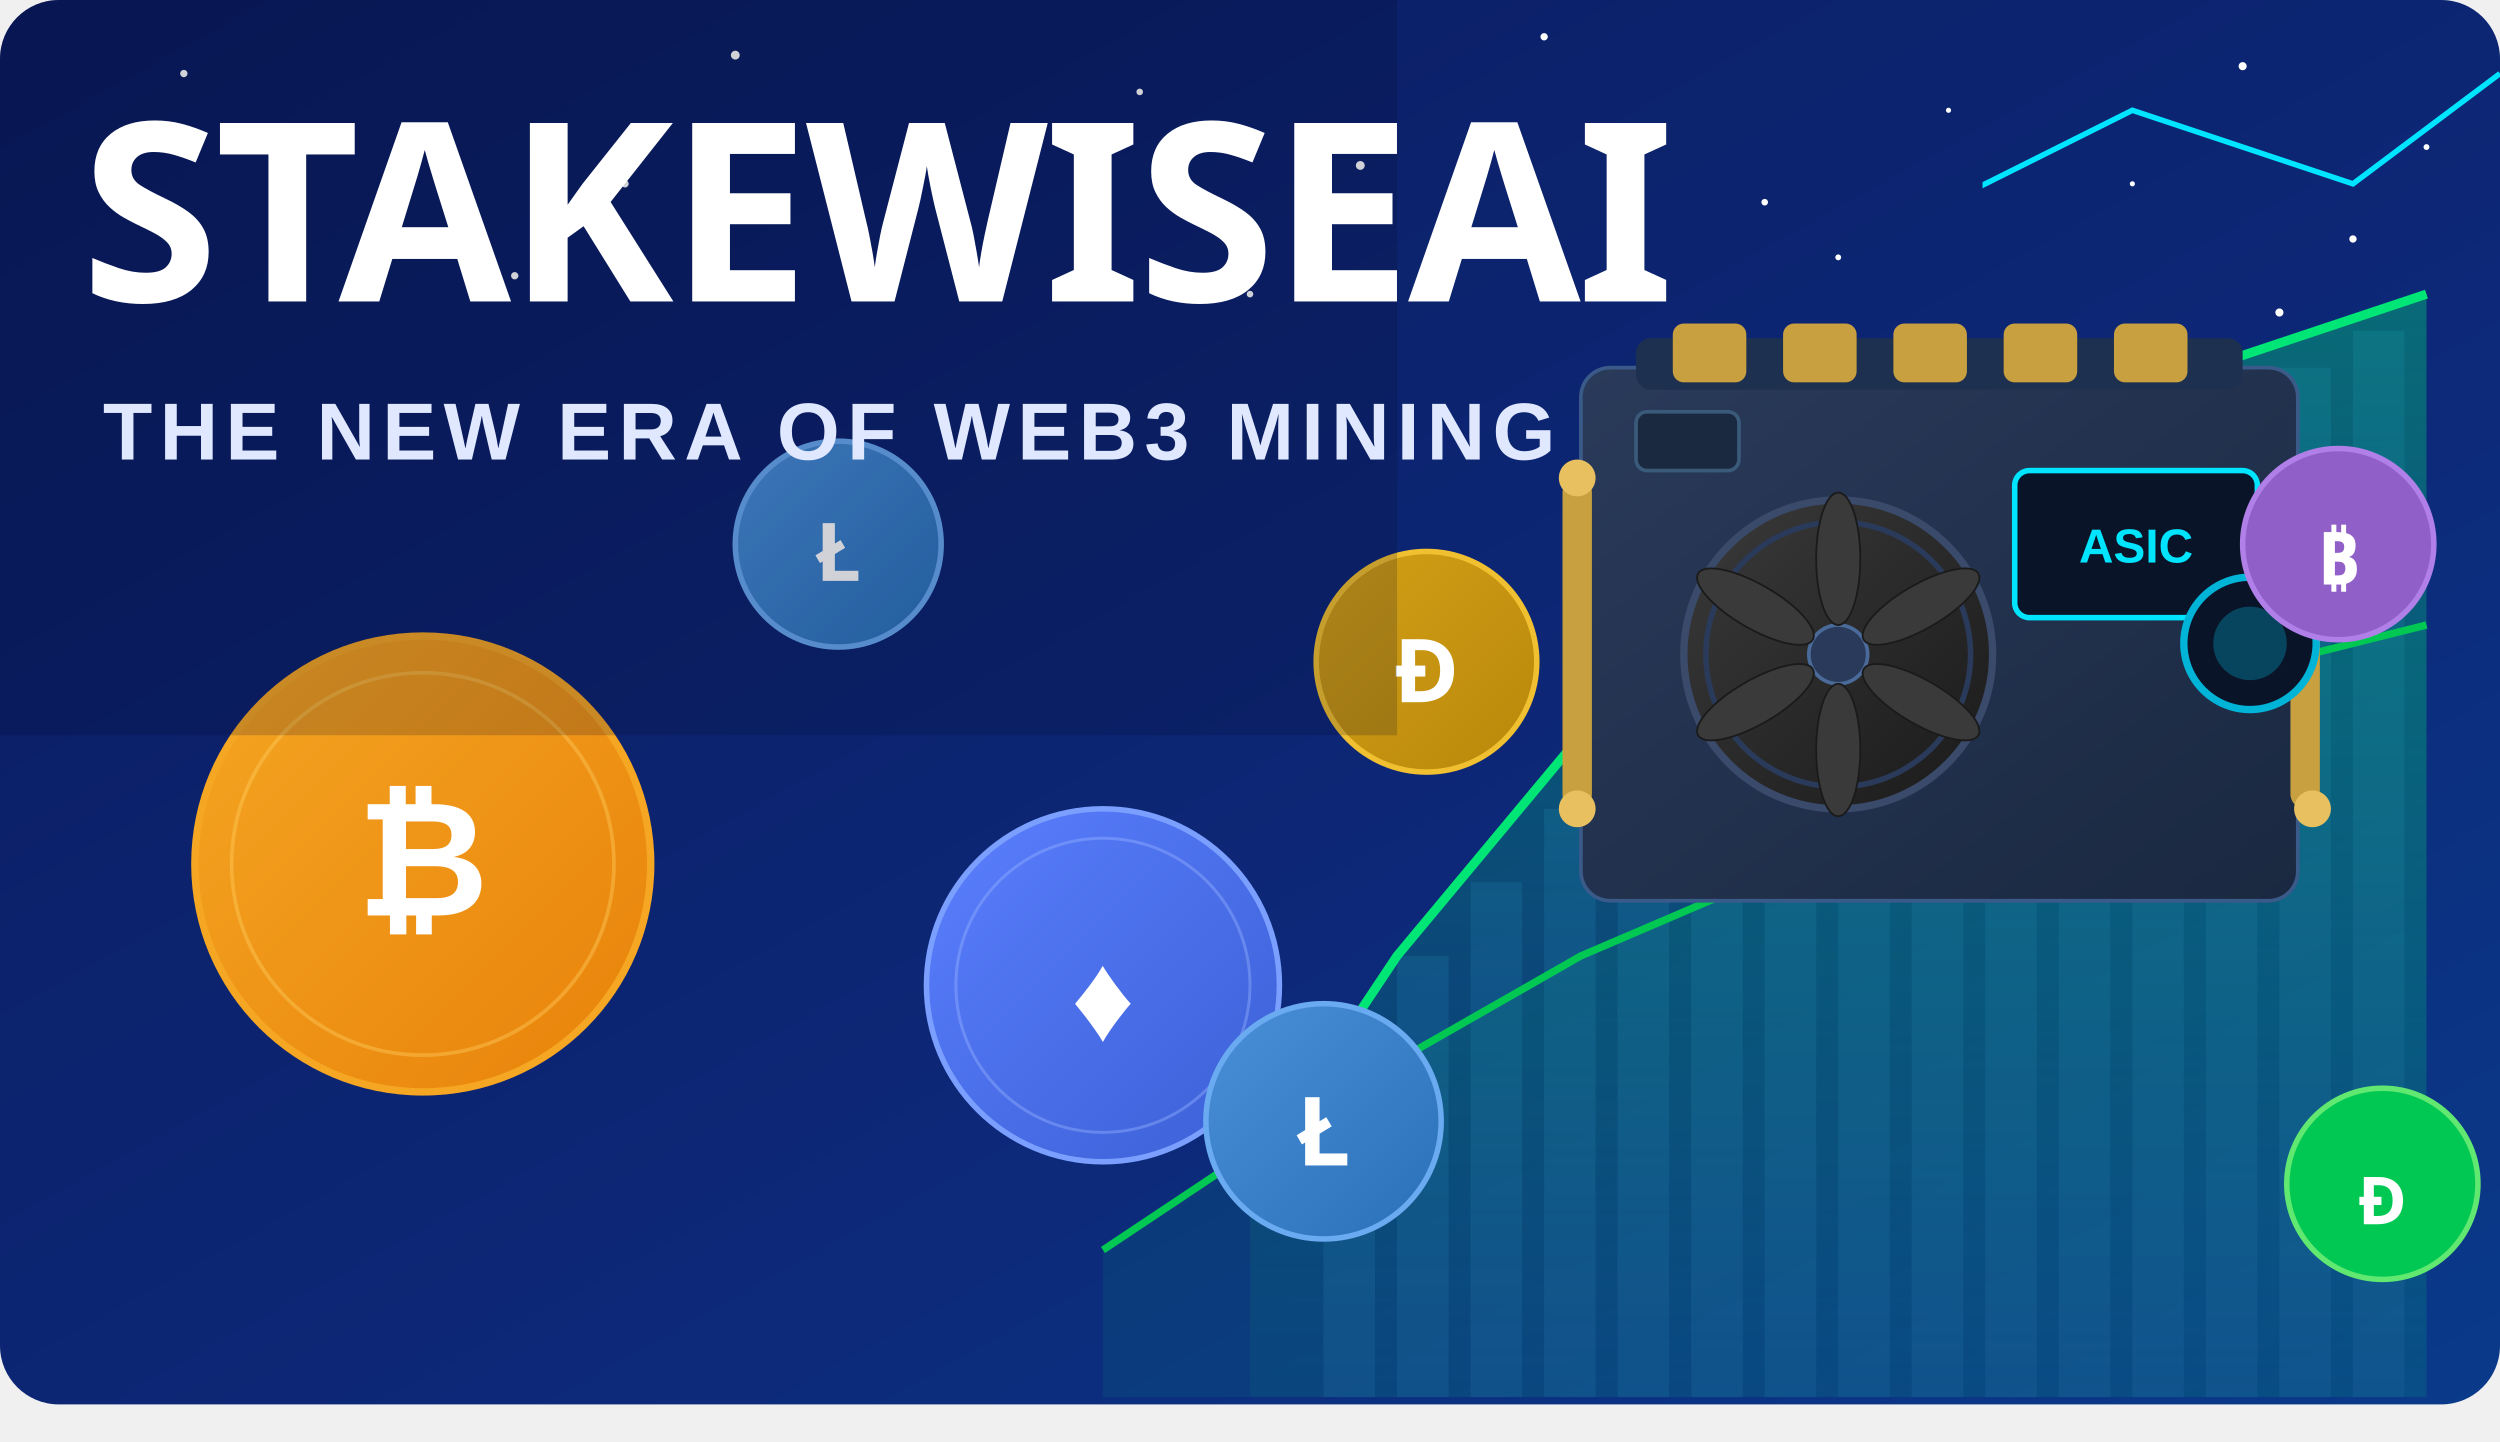
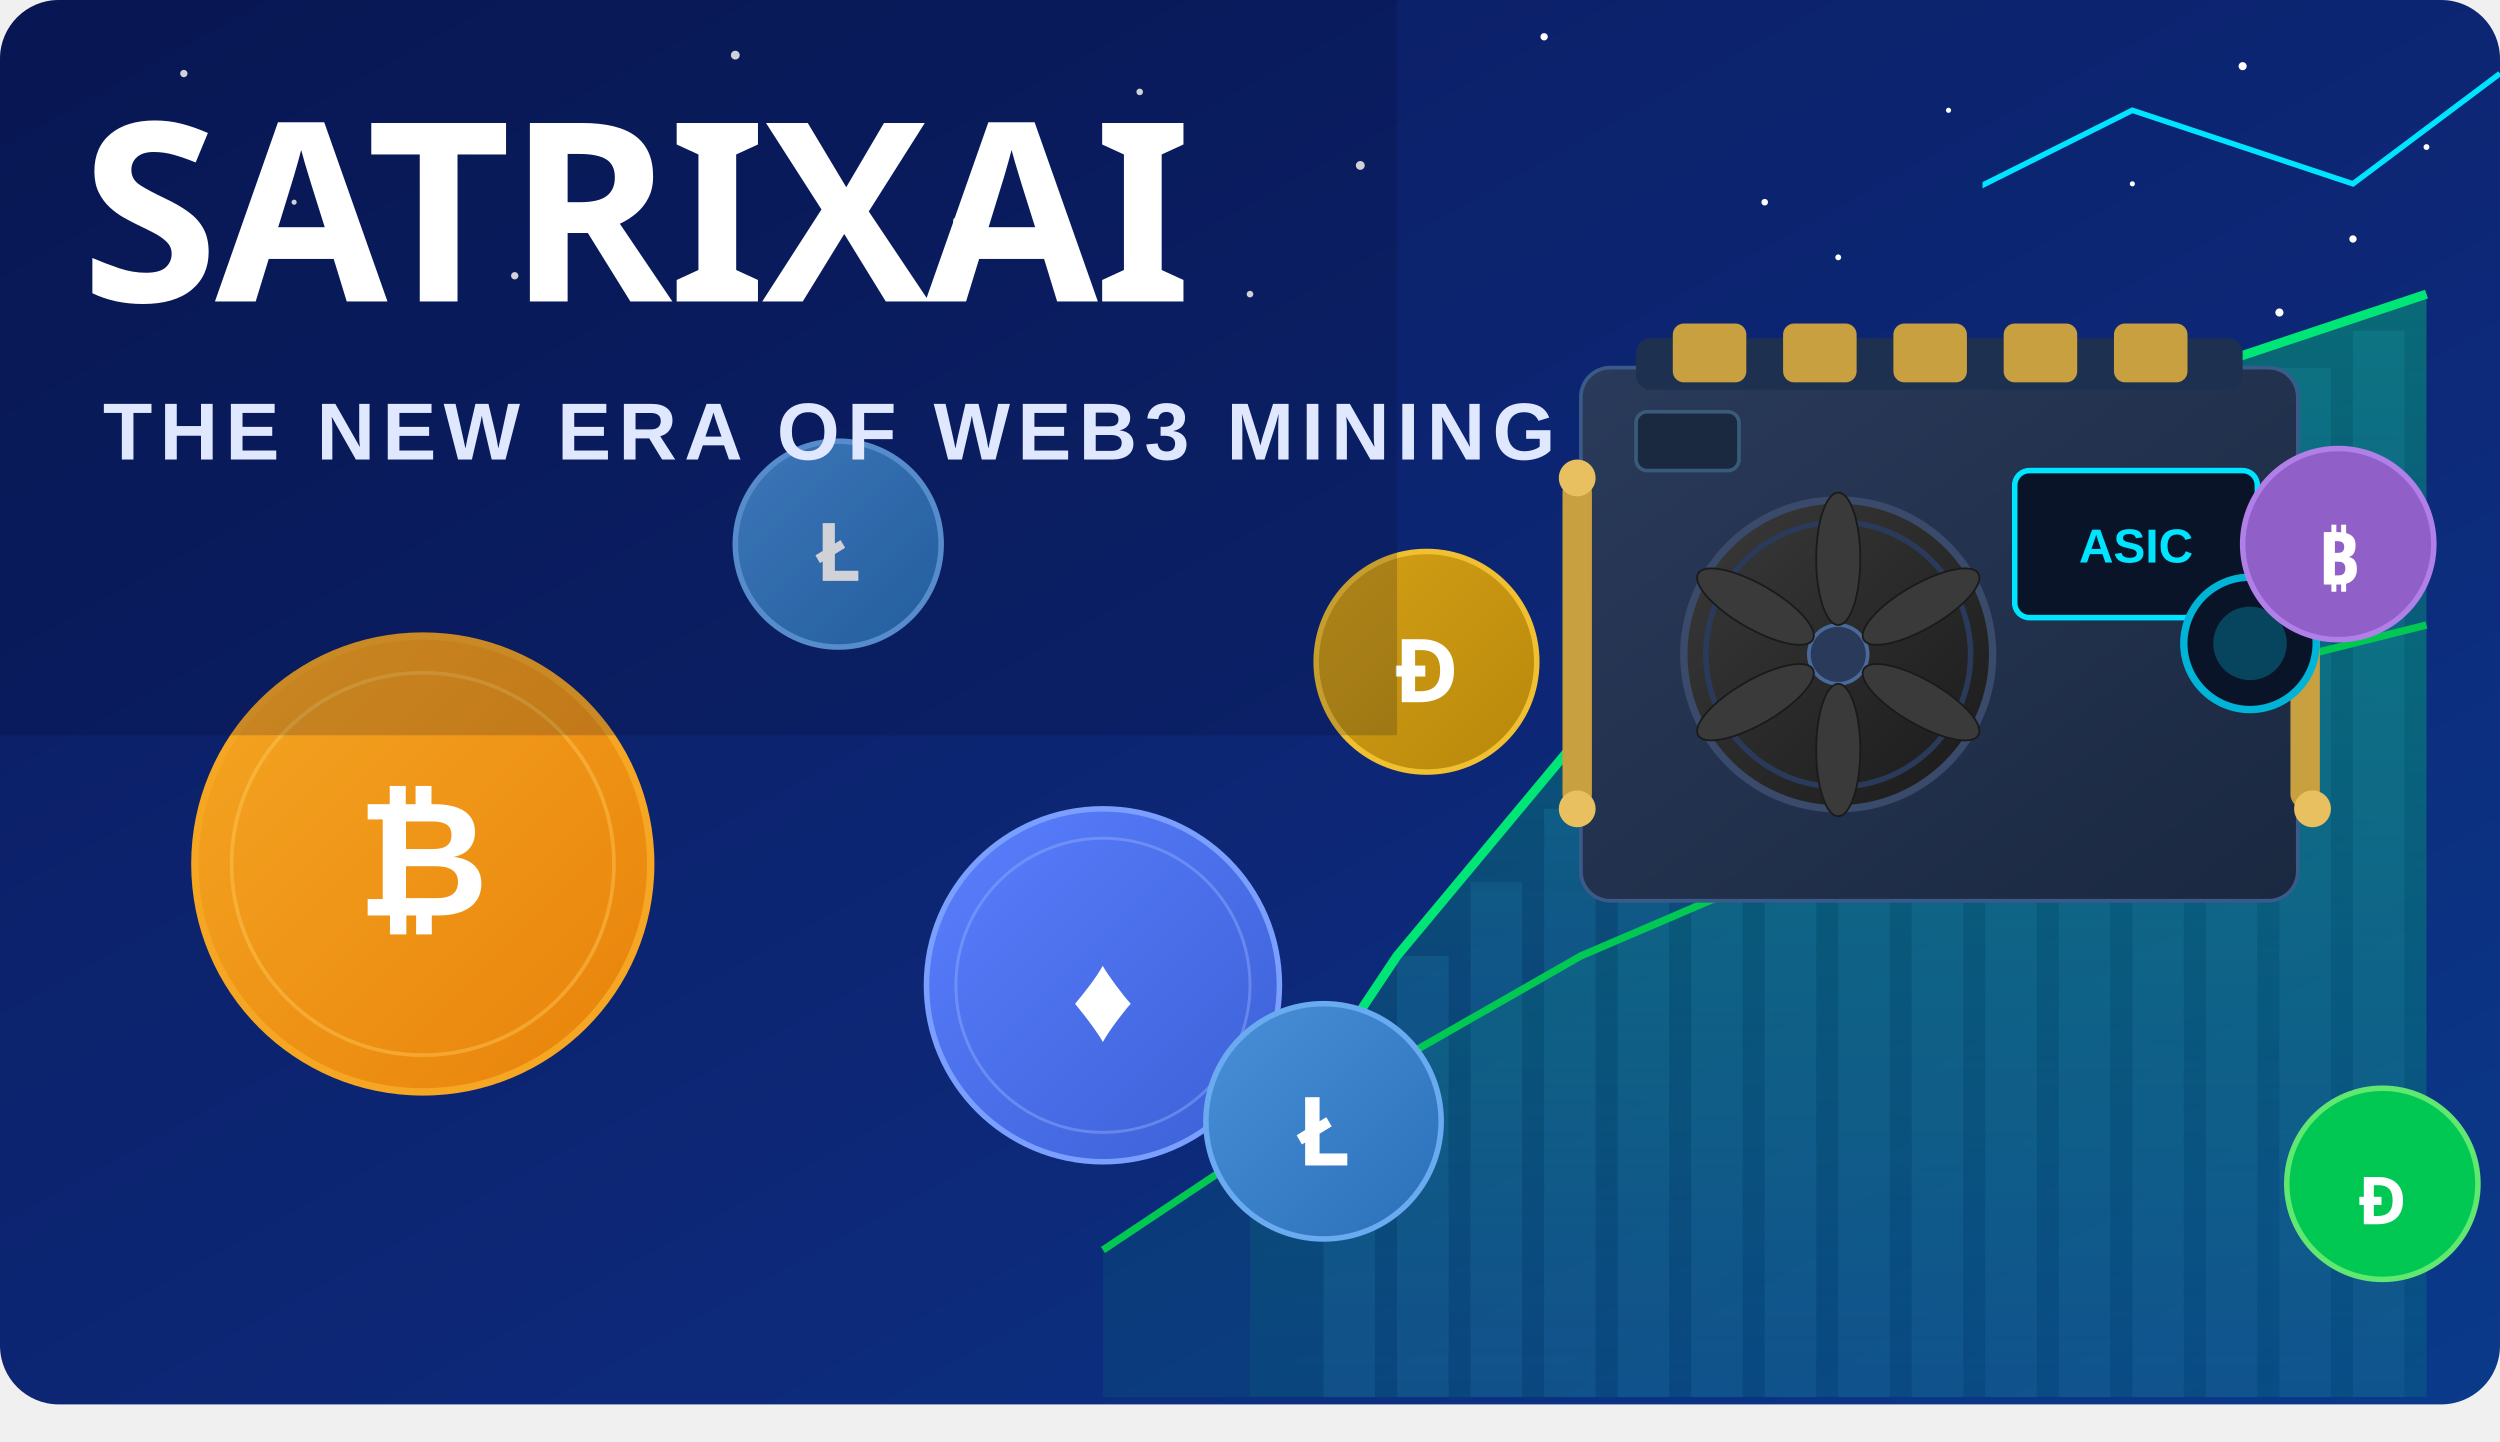
<svg xmlns="http://www.w3.org/2000/svg" width="100%" viewBox="0 0 680 392" role="img">
  <defs>
    <linearGradient id="bg" x1="0" y1="0" x2="1" y2="1">
      <stop offset="0%" stop-color="#0a1a5c" />
      <stop offset="60%" stop-color="#0d2878" />
      <stop offset="100%" stop-color="#0a3a8a" />
    </linearGradient>
    <linearGradient id="chartGreen" x1="0" y1="0" x2="0" y2="1">
      <stop offset="0%" stop-color="#00e676" stop-opacity="0.35" />
      <stop offset="100%" stop-color="#00e676" stop-opacity="0.04" />
    </linearGradient>
    <linearGradient id="btcGrad" x1="0" y1="0" x2="1" y2="1">
      <stop offset="0%" stop-color="#f5a623" />
      <stop offset="100%" stop-color="#e8820a" />
    </linearGradient>
    <linearGradient id="ethGrad" x1="0" y1="0" x2="1" y2="1">
      <stop offset="0%" stop-color="#5b7fff" />
      <stop offset="100%" stop-color="#3a5fd4" />
    </linearGradient>
    <linearGradient id="ltcGrad" x1="0" y1="0" x2="1" y2="1">
      <stop offset="0%" stop-color="#4a90d9" />
      <stop offset="100%" stop-color="#2a70b8" />
    </linearGradient>
    <linearGradient id="dogeGrad" x1="0" y1="0" x2="1" y2="1">
      <stop offset="0%" stop-color="#d4a017" />
      <stop offset="100%" stop-color="#b8880a" />
    </linearGradient>
    <linearGradient id="asicBody" x1="0" y1="0" x2="1" y2="1">
      <stop offset="0%" stop-color="#2a3a5a" />
      <stop offset="100%" stop-color="#1a2840" />
    </linearGradient>
    <linearGradient id="fanGrad" x1="0" y1="0" x2="1" y2="1">
      <stop offset="0%" stop-color="#3a3a3a" />
      <stop offset="100%" stop-color="#1a1a1a" />
    </linearGradient>
    <clipPath id="bannerClip">
      <rect x="0" y="0" width="680" height="382" rx="16" />
    </clipPath>
    <mask id="imagine-text-gaps-7s2odn" maskUnits="userSpaceOnUse">
      <rect x="0" y="0" width="680" height="392" fill="white" />
      <rect x="559.041" y="136.518" width="43.289" height="22.26" fill="black" rx="2" />
      <rect x="96.326" y="198.518" width="37.347" height="66.334" fill="black" rx="2" />
      <rect x="287.323" y="243.851" width="25.354" height="51.853" fill="black" rx="2" />
      <rect x="216.031" y="132.074" width="23.308" height="34.852" fill="black" rx="2" />
      <rect x="374.034" y="162.555" width="27.302" height="38.001" fill="black" rx="2" />
      <rect x="346.698" y="286.666" width="25.974" height="40.519" fill="black" rx="2" />
      <rect x="625.33" y="134.963" width="21.34" height="32.334" fill="black" rx="2" />
      <rect x="636.371" y="311.481" width="22.629" height="29.186" fill="black" rx="2" />
      <rect x="18" y="5.073" width="521.245" height="99.705" fill="black" rx="2" />
      <rect x="24" y="102.852" width="405.067" height="28.556" fill="black" rx="2" />
    </mask>
  </defs>
  <g clip-path="url(#bannerClip)" style="fill:rgb(0, 0, 0);stroke:none;color:rgb(0, 0, 0);stroke-width:1px;stroke-linecap:butt;stroke-linejoin:miter;opacity:1;font-family:&quot;Anthropic Sans&quot;, -apple-system, BlinkMacSystemFont, &quot;Segoe UI&quot;, sans-serif;font-size:16px;font-weight:400;text-anchor:start;dominant-baseline:auto">
    <rect x="0" y="0" width="680" height="382" fill="url(#bg)" style="stroke:none;color:rgb(0, 0, 0);stroke-width:1px;stroke-linecap:butt;stroke-linejoin:miter;opacity:1;font-family:&quot;Anthropic Sans&quot;, -apple-system, BlinkMacSystemFont, &quot;Segoe UI&quot;, sans-serif;font-size:16px;font-weight:400;text-anchor:start;dominant-baseline:auto" />
    <g fill="#ffffff" style="fill:rgb(255, 255, 255);stroke:none;color:rgb(0, 0, 0);stroke-width:1px;stroke-linecap:butt;stroke-linejoin:miter;opacity:1;font-family:&quot;Anthropic Sans&quot;, -apple-system, BlinkMacSystemFont, &quot;Segoe UI&quot;, sans-serif;font-size:16px;font-weight:400;text-anchor:start;dominant-baseline:auto">
      <circle cx="50" cy="20" r="1" style="fill:rgb(255, 255, 255);stroke:none;color:rgb(0, 0, 0);stroke-width:1px;stroke-linecap:butt;stroke-linejoin:miter;opacity:1;font-family:&quot;Anthropic Sans&quot;, -apple-system, BlinkMacSystemFont, &quot;Segoe UI&quot;, sans-serif;font-size:16px;font-weight:400;text-anchor:start;dominant-baseline:auto" />
      <circle cx="120" cy="35" r="0.8" style="fill:rgb(255, 255, 255);stroke:none;color:rgb(0, 0, 0);stroke-width:1px;stroke-linecap:butt;stroke-linejoin:miter;opacity:1;font-family:&quot;Anthropic Sans&quot;, -apple-system, BlinkMacSystemFont, &quot;Segoe UI&quot;, sans-serif;font-size:16px;font-weight:400;text-anchor:start;dominant-baseline:auto" />
      <circle cx="200" cy="15" r="1.2" style="fill:rgb(255, 255, 255);stroke:none;color:rgb(0, 0, 0);stroke-width:1px;stroke-linecap:butt;stroke-linejoin:miter;opacity:1;font-family:&quot;Anthropic Sans&quot;, -apple-system, BlinkMacSystemFont, &quot;Segoe UI&quot;, sans-serif;font-size:16px;font-weight:400;text-anchor:start;dominant-baseline:auto" />
      <circle cx="310" cy="25" r="0.9" style="fill:rgb(255, 255, 255);stroke:none;color:rgb(0, 0, 0);stroke-width:1px;stroke-linecap:butt;stroke-linejoin:miter;opacity:1;font-family:&quot;Anthropic Sans&quot;, -apple-system, BlinkMacSystemFont, &quot;Segoe UI&quot;, sans-serif;font-size:16px;font-weight:400;text-anchor:start;dominant-baseline:auto" />
      <circle cx="420" cy="10" r="1" style="fill:rgb(255, 255, 255);stroke:none;color:rgb(0, 0, 0);stroke-width:1px;stroke-linecap:butt;stroke-linejoin:miter;opacity:1;font-family:&quot;Anthropic Sans&quot;, -apple-system, BlinkMacSystemFont, &quot;Segoe UI&quot;, sans-serif;font-size:16px;font-weight:400;text-anchor:start;dominant-baseline:auto" />
      <circle cx="530" cy="30" r="0.7" style="fill:rgb(255, 255, 255);stroke:none;color:rgb(0, 0, 0);stroke-width:1px;stroke-linecap:butt;stroke-linejoin:miter;opacity:1;font-family:&quot;Anthropic Sans&quot;, -apple-system, BlinkMacSystemFont, &quot;Segoe UI&quot;, sans-serif;font-size:16px;font-weight:400;text-anchor:start;dominant-baseline:auto" />
      <circle cx="610" cy="18" r="1.1" style="fill:rgb(255, 255, 255);stroke:none;color:rgb(0, 0, 0);stroke-width:1px;stroke-linecap:butt;stroke-linejoin:miter;opacity:1;font-family:&quot;Anthropic Sans&quot;, -apple-system, BlinkMacSystemFont, &quot;Segoe UI&quot;, sans-serif;font-size:16px;font-weight:400;text-anchor:start;dominant-baseline:auto" />
      <circle cx="660" cy="40" r="0.8" style="fill:rgb(255, 255, 255);stroke:none;color:rgb(0, 0, 0);stroke-width:1px;stroke-linecap:butt;stroke-linejoin:miter;opacity:1;font-family:&quot;Anthropic Sans&quot;, -apple-system, BlinkMacSystemFont, &quot;Segoe UI&quot;, sans-serif;font-size:16px;font-weight:400;text-anchor:start;dominant-baseline:auto" />
      <circle cx="80" cy="55" r="0.7" style="fill:rgb(255, 255, 255);stroke:none;color:rgb(0, 0, 0);stroke-width:1px;stroke-linecap:butt;stroke-linejoin:miter;opacity:1;font-family:&quot;Anthropic Sans&quot;, -apple-system, BlinkMacSystemFont, &quot;Segoe UI&quot;, sans-serif;font-size:16px;font-weight:400;text-anchor:start;dominant-baseline:auto" />
      <circle cx="170" cy="50" r="1" style="fill:rgb(255, 255, 255);stroke:none;color:rgb(0, 0, 0);stroke-width:1px;stroke-linecap:butt;stroke-linejoin:miter;opacity:1;font-family:&quot;Anthropic Sans&quot;, -apple-system, BlinkMacSystemFont, &quot;Segoe UI&quot;, sans-serif;font-size:16px;font-weight:400;text-anchor:start;dominant-baseline:auto" />
      <circle cx="260" cy="60" r="0.8" style="fill:rgb(255, 255, 255);stroke:none;color:rgb(0, 0, 0);stroke-width:1px;stroke-linecap:butt;stroke-linejoin:miter;opacity:1;font-family:&quot;Anthropic Sans&quot;, -apple-system, BlinkMacSystemFont, &quot;Segoe UI&quot;, sans-serif;font-size:16px;font-weight:400;text-anchor:start;dominant-baseline:auto" />
      <circle cx="370" cy="45" r="1.2" style="fill:rgb(255, 255, 255);stroke:none;color:rgb(0, 0, 0);stroke-width:1px;stroke-linecap:butt;stroke-linejoin:miter;opacity:1;font-family:&quot;Anthropic Sans&quot;, -apple-system, BlinkMacSystemFont, &quot;Segoe UI&quot;, sans-serif;font-size:16px;font-weight:400;text-anchor:start;dominant-baseline:auto" />
      <circle cx="480" cy="55" r="0.9" style="fill:rgb(255, 255, 255);stroke:none;color:rgb(0, 0, 0);stroke-width:1px;stroke-linecap:butt;stroke-linejoin:miter;opacity:1;font-family:&quot;Anthropic Sans&quot;, -apple-system, BlinkMacSystemFont, &quot;Segoe UI&quot;, sans-serif;font-size:16px;font-weight:400;text-anchor:start;dominant-baseline:auto" />
      <circle cx="580" cy="50" r="0.7" style="fill:rgb(255, 255, 255);stroke:none;color:rgb(0, 0, 0);stroke-width:1px;stroke-linecap:butt;stroke-linejoin:miter;opacity:1;font-family:&quot;Anthropic Sans&quot;, -apple-system, BlinkMacSystemFont, &quot;Segoe UI&quot;, sans-serif;font-size:16px;font-weight:400;text-anchor:start;dominant-baseline:auto" />
      <circle cx="640" cy="65" r="1" style="fill:rgb(255, 255, 255);stroke:none;color:rgb(0, 0, 0);stroke-width:1px;stroke-linecap:butt;stroke-linejoin:miter;opacity:1;font-family:&quot;Anthropic Sans&quot;, -apple-system, BlinkMacSystemFont, &quot;Segoe UI&quot;, sans-serif;font-size:16px;font-weight:400;text-anchor:start;dominant-baseline:auto" />
      <circle cx="30" cy="80" r="0.8" style="fill:rgb(255, 255, 255);stroke:none;color:rgb(0, 0, 0);stroke-width:1px;stroke-linecap:butt;stroke-linejoin:miter;opacity:1;font-family:&quot;Anthropic Sans&quot;, -apple-system, BlinkMacSystemFont, &quot;Segoe UI&quot;, sans-serif;font-size:16px;font-weight:400;text-anchor:start;dominant-baseline:auto" />
      <circle cx="140" cy="75" r="1" style="fill:rgb(255, 255, 255);stroke:none;color:rgb(0, 0, 0);stroke-width:1px;stroke-linecap:butt;stroke-linejoin:miter;opacity:1;font-family:&quot;Anthropic Sans&quot;, -apple-system, BlinkMacSystemFont, &quot;Segoe UI&quot;, sans-serif;font-size:16px;font-weight:400;text-anchor:start;dominant-baseline:auto" />
      <circle cx="340" cy="80" r="0.9" style="fill:rgb(255, 255, 255);stroke:none;color:rgb(0, 0, 0);stroke-width:1px;stroke-linecap:butt;stroke-linejoin:miter;opacity:1;font-family:&quot;Anthropic Sans&quot;, -apple-system, BlinkMacSystemFont, &quot;Segoe UI&quot;, sans-serif;font-size:16px;font-weight:400;text-anchor:start;dominant-baseline:auto" />
      <circle cx="500" cy="70" r="0.8" style="fill:rgb(255, 255, 255);stroke:none;color:rgb(0, 0, 0);stroke-width:1px;stroke-linecap:butt;stroke-linejoin:miter;opacity:1;font-family:&quot;Anthropic Sans&quot;, -apple-system, BlinkMacSystemFont, &quot;Segoe UI&quot;, sans-serif;font-size:16px;font-weight:400;text-anchor:start;dominant-baseline:auto" />
      <circle cx="620" cy="85" r="1.1" style="fill:rgb(255, 255, 255);stroke:none;color:rgb(0, 0, 0);stroke-width:1px;stroke-linecap:butt;stroke-linejoin:miter;opacity:1;font-family:&quot;Anthropic Sans&quot;, -apple-system, BlinkMacSystemFont, &quot;Segoe UI&quot;, sans-serif;font-size:16px;font-weight:400;text-anchor:start;dominant-baseline:auto" />
    </g>
    <g fill="#1a4a9a" fill-opacity="0.5" style="fill:rgb(26, 74, 154);stroke:none;color:rgb(0, 0, 0);stroke-width:1px;stroke-linecap:butt;stroke-linejoin:miter;opacity:1;font-family:&quot;Anthropic Sans&quot;, -apple-system, BlinkMacSystemFont, &quot;Segoe UI&quot;, sans-serif;font-size:16px;font-weight:400;text-anchor:start;dominant-baseline:auto">
      <rect x="360" y="280" width="14" height="100" style="fill:rgb(26, 74, 154);stroke:none;color:rgb(0, 0, 0);stroke-width:1px;stroke-linecap:butt;stroke-linejoin:miter;opacity:1;font-family:&quot;Anthropic Sans&quot;, -apple-system, BlinkMacSystemFont, &quot;Segoe UI&quot;, sans-serif;font-size:16px;font-weight:400;text-anchor:start;dominant-baseline:auto" />
      <rect x="380" y="260" width="14" height="120" style="fill:rgb(26, 74, 154);stroke:none;color:rgb(0, 0, 0);stroke-width:1px;stroke-linecap:butt;stroke-linejoin:miter;opacity:1;font-family:&quot;Anthropic Sans&quot;, -apple-system, BlinkMacSystemFont, &quot;Segoe UI&quot;, sans-serif;font-size:16px;font-weight:400;text-anchor:start;dominant-baseline:auto" />
      <rect x="400" y="240" width="14" height="140" style="fill:rgb(26, 74, 154);stroke:none;color:rgb(0, 0, 0);stroke-width:1px;stroke-linecap:butt;stroke-linejoin:miter;opacity:1;font-family:&quot;Anthropic Sans&quot;, -apple-system, BlinkMacSystemFont, &quot;Segoe UI&quot;, sans-serif;font-size:16px;font-weight:400;text-anchor:start;dominant-baseline:auto" />
      <rect x="420" y="220" width="14" height="160" style="fill:rgb(26, 74, 154);stroke:none;color:rgb(0, 0, 0);stroke-width:1px;stroke-linecap:butt;stroke-linejoin:miter;opacity:1;font-family:&quot;Anthropic Sans&quot;, -apple-system, BlinkMacSystemFont, &quot;Segoe UI&quot;, sans-serif;font-size:16px;font-weight:400;text-anchor:start;dominant-baseline:auto" />
      <rect x="440" y="200" width="14" height="180" style="fill:rgb(26, 74, 154);stroke:none;color:rgb(0, 0, 0);stroke-width:1px;stroke-linecap:butt;stroke-linejoin:miter;opacity:1;font-family:&quot;Anthropic Sans&quot;, -apple-system, BlinkMacSystemFont, &quot;Segoe UI&quot;, sans-serif;font-size:16px;font-weight:400;text-anchor:start;dominant-baseline:auto" />
      <rect x="460" y="230" width="14" height="150" style="fill:rgb(26, 74, 154);stroke:none;color:rgb(0, 0, 0);stroke-width:1px;stroke-linecap:butt;stroke-linejoin:miter;opacity:1;font-family:&quot;Anthropic Sans&quot;, -apple-system, BlinkMacSystemFont, &quot;Segoe UI&quot;, sans-serif;font-size:16px;font-weight:400;text-anchor:start;dominant-baseline:auto" />
      <rect x="480" y="210" width="14" height="170" style="fill:rgb(26, 74, 154);stroke:none;color:rgb(0, 0, 0);stroke-width:1px;stroke-linecap:butt;stroke-linejoin:miter;opacity:1;font-family:&quot;Anthropic Sans&quot;, -apple-system, BlinkMacSystemFont, &quot;Segoe UI&quot;, sans-serif;font-size:16px;font-weight:400;text-anchor:start;dominant-baseline:auto" />
      <rect x="500" y="190" width="14" height="190" style="fill:rgb(26, 74, 154);stroke:none;color:rgb(0, 0, 0);stroke-width:1px;stroke-linecap:butt;stroke-linejoin:miter;opacity:1;font-family:&quot;Anthropic Sans&quot;, -apple-system, BlinkMacSystemFont, &quot;Segoe UI&quot;, sans-serif;font-size:16px;font-weight:400;text-anchor:start;dominant-baseline:auto" />
      <rect x="520" y="170" width="14" height="210" style="fill:rgb(26, 74, 154);stroke:none;color:rgb(0, 0, 0);stroke-width:1px;stroke-linecap:butt;stroke-linejoin:miter;opacity:1;font-family:&quot;Anthropic Sans&quot;, -apple-system, BlinkMacSystemFont, &quot;Segoe UI&quot;, sans-serif;font-size:16px;font-weight:400;text-anchor:start;dominant-baseline:auto" />
      <rect x="540" y="150" width="14" height="230" style="fill:rgb(26, 74, 154);stroke:none;color:rgb(0, 0, 0);stroke-width:1px;stroke-linecap:butt;stroke-linejoin:miter;opacity:1;font-family:&quot;Anthropic Sans&quot;, -apple-system, BlinkMacSystemFont, &quot;Segoe UI&quot;, sans-serif;font-size:16px;font-weight:400;text-anchor:start;dominant-baseline:auto" />
      <rect x="560" y="130" width="14" height="250" style="fill:rgb(26, 74, 154);stroke:none;color:rgb(0, 0, 0);stroke-width:1px;stroke-linecap:butt;stroke-linejoin:miter;opacity:1;font-family:&quot;Anthropic Sans&quot;, -apple-system, BlinkMacSystemFont, &quot;Segoe UI&quot;, sans-serif;font-size:16px;font-weight:400;text-anchor:start;dominant-baseline:auto" />
      <rect x="580" y="110" width="14" height="270" style="fill:rgb(26, 74, 154);stroke:none;color:rgb(0, 0, 0);stroke-width:1px;stroke-linecap:butt;stroke-linejoin:miter;opacity:1;font-family:&quot;Anthropic Sans&quot;, -apple-system, BlinkMacSystemFont, &quot;Segoe UI&quot;, sans-serif;font-size:16px;font-weight:400;text-anchor:start;dominant-baseline:auto" />
      <rect x="600" y="120" width="14" height="260" style="fill:rgb(26, 74, 154);stroke:none;color:rgb(0, 0, 0);stroke-width:1px;stroke-linecap:butt;stroke-linejoin:miter;opacity:1;font-family:&quot;Anthropic Sans&quot;, -apple-system, BlinkMacSystemFont, &quot;Segoe UI&quot;, sans-serif;font-size:16px;font-weight:400;text-anchor:start;dominant-baseline:auto" />
      <rect x="620" y="100" width="14" height="280" style="fill:rgb(26, 74, 154);stroke:none;color:rgb(0, 0, 0);stroke-width:1px;stroke-linecap:butt;stroke-linejoin:miter;opacity:1;font-family:&quot;Anthropic Sans&quot;, -apple-system, BlinkMacSystemFont, &quot;Segoe UI&quot;, sans-serif;font-size:16px;font-weight:400;text-anchor:start;dominant-baseline:auto" />
      <rect x="640" y="90" width="14" height="290" style="fill:rgb(26, 74, 154);stroke:none;color:rgb(0, 0, 0);stroke-width:1px;stroke-linecap:butt;stroke-linejoin:miter;opacity:1;font-family:&quot;Anthropic Sans&quot;, -apple-system, BlinkMacSystemFont, &quot;Segoe UI&quot;, sans-serif;font-size:16px;font-weight:400;text-anchor:start;dominant-baseline:auto" />
    </g>
    <polygon points="340,320 380,260 430,200 490,170 540,140 600,100 660,80 660,380 340,380" fill="url(#chartGreen)" style="stroke:none;color:rgb(0, 0, 0);stroke-width:1px;stroke-linecap:butt;stroke-linejoin:miter;opacity:1;font-family:&quot;Anthropic Sans&quot;, -apple-system, BlinkMacSystemFont, &quot;Segoe UI&quot;, sans-serif;font-size:16px;font-weight:400;text-anchor:start;dominant-baseline:auto" />
    <polyline points="340,320 380,260 430,200 490,170 540,140 600,100 660,80" fill="none" stroke="#00e676" stroke-width="2.5" stroke-linejoin="round" mask="url(#imagine-text-gaps-7s2odn)" style="fill:none;stroke:rgb(0, 230, 118);color:rgb(0, 0, 0);stroke-width:2.5px;stroke-linecap:butt;stroke-linejoin:round;opacity:1;font-family:&quot;Anthropic Sans&quot;, -apple-system, BlinkMacSystemFont, &quot;Segoe UI&quot;, sans-serif;font-size:16px;font-weight:400;text-anchor:start;dominant-baseline:auto" />
    <polygon points="300,340 360,300 430,260 500,230 560,200 620,180 660,170 660,380 300,380" fill="#00e676" fill-opacity="0.08" style="fill:rgb(0, 230, 118);stroke:none;color:rgb(0, 0, 0);stroke-width:1px;stroke-linecap:butt;stroke-linejoin:miter;opacity:1;font-family:&quot;Anthropic Sans&quot;, -apple-system, BlinkMacSystemFont, &quot;Segoe UI&quot;, sans-serif;font-size:16px;font-weight:400;text-anchor:start;dominant-baseline:auto" />
    <polyline points="300,340 360,300 430,260 500,230 560,200 620,180 660,170" fill="none" stroke="#00c853" stroke-width="2" stroke-linejoin="round" mask="url(#imagine-text-gaps-7s2odn)" style="fill:none;stroke:rgb(0, 200, 83);color:rgb(0, 0, 0);stroke-width:2px;stroke-linecap:butt;stroke-linejoin:round;opacity:1;font-family:&quot;Anthropic Sans&quot;, -apple-system, BlinkMacSystemFont, &quot;Segoe UI&quot;, sans-serif;font-size:16px;font-weight:400;text-anchor:start;dominant-baseline:auto" />
    <polyline points="520,60 580,30 640,50 680,20" fill="none" stroke="#00e5ff" stroke-width="1.5" mask="url(#imagine-text-gaps-7s2odn)" style="fill:none;stroke:rgb(0, 229, 255);color:rgb(0, 0, 0);stroke-width:1.5px;stroke-linecap:butt;stroke-linejoin:miter;opacity:1;font-family:&quot;Anthropic Sans&quot;, -apple-system, BlinkMacSystemFont, &quot;Segoe UI&quot;, sans-serif;font-size:16px;font-weight:400;text-anchor:start;dominant-baseline:auto" />
    <rect x="430" y="100" width="195" height="145" rx="8" fill="url(#asicBody)" stroke="#3a5a8a" stroke-width="1" style="stroke:rgb(58, 90, 138);color:rgb(0, 0, 0);stroke-width:1px;stroke-linecap:butt;stroke-linejoin:miter;opacity:1;font-family:&quot;Anthropic Sans&quot;, -apple-system, BlinkMacSystemFont, &quot;Segoe UI&quot;, sans-serif;font-size:16px;font-weight:400;text-anchor:start;dominant-baseline:auto" />
    <rect x="445" y="92" width="165" height="14" rx="4" fill="#1e3050" style="fill:rgb(30, 48, 80);stroke:none;color:rgb(0, 0, 0);stroke-width:1px;stroke-linecap:butt;stroke-linejoin:miter;opacity:1;font-family:&quot;Anthropic Sans&quot;, -apple-system, BlinkMacSystemFont, &quot;Segoe UI&quot;, sans-serif;font-size:16px;font-weight:400;text-anchor:start;dominant-baseline:auto" />
    <rect x="455" y="88" width="20" height="16" rx="3" fill="#c8a040" style="fill:rgb(200, 160, 64);stroke:none;color:rgb(0, 0, 0);stroke-width:1px;stroke-linecap:butt;stroke-linejoin:miter;opacity:1;font-family:&quot;Anthropic Sans&quot;, -apple-system, BlinkMacSystemFont, &quot;Segoe UI&quot;, sans-serif;font-size:16px;font-weight:400;text-anchor:start;dominant-baseline:auto" />
    <rect x="485" y="88" width="20" height="16" rx="3" fill="#c8a040" style="fill:rgb(200, 160, 64);stroke:none;color:rgb(0, 0, 0);stroke-width:1px;stroke-linecap:butt;stroke-linejoin:miter;opacity:1;font-family:&quot;Anthropic Sans&quot;, -apple-system, BlinkMacSystemFont, &quot;Segoe UI&quot;, sans-serif;font-size:16px;font-weight:400;text-anchor:start;dominant-baseline:auto" />
    <rect x="515" y="88" width="20" height="16" rx="3" fill="#c8a040" style="fill:rgb(200, 160, 64);stroke:none;color:rgb(0, 0, 0);stroke-width:1px;stroke-linecap:butt;stroke-linejoin:miter;opacity:1;font-family:&quot;Anthropic Sans&quot;, -apple-system, BlinkMacSystemFont, &quot;Segoe UI&quot;, sans-serif;font-size:16px;font-weight:400;text-anchor:start;dominant-baseline:auto" />
    <rect x="545" y="88" width="20" height="16" rx="3" fill="#c8a040" style="fill:rgb(200, 160, 64);stroke:none;color:rgb(0, 0, 0);stroke-width:1px;stroke-linecap:butt;stroke-linejoin:miter;opacity:1;font-family:&quot;Anthropic Sans&quot;, -apple-system, BlinkMacSystemFont, &quot;Segoe UI&quot;, sans-serif;font-size:16px;font-weight:400;text-anchor:start;dominant-baseline:auto" />
    <rect x="575" y="88" width="20" height="16" rx="3" fill="#c8a040" style="fill:rgb(200, 160, 64);stroke:none;color:rgb(0, 0, 0);stroke-width:1px;stroke-linecap:butt;stroke-linejoin:miter;opacity:1;font-family:&quot;Anthropic Sans&quot;, -apple-system, BlinkMacSystemFont, &quot;Segoe UI&quot;, sans-serif;font-size:16px;font-weight:400;text-anchor:start;dominant-baseline:auto" />
    <circle cx="500" cy="178" r="42" fill="url(#fanGrad)" stroke="#3a4a6a" stroke-width="2" style="stroke:rgb(58, 74, 106);color:rgb(0, 0, 0);stroke-width:2px;stroke-linecap:butt;stroke-linejoin:miter;opacity:1;font-family:&quot;Anthropic Sans&quot;, -apple-system, BlinkMacSystemFont, &quot;Segoe UI&quot;, sans-serif;font-size:16px;font-weight:400;text-anchor:start;dominant-baseline:auto" />
    <circle cx="500" cy="178" r="36" fill="none" stroke="#2a3a5a" stroke-width="1.5" style="fill:none;stroke:rgb(42, 58, 90);color:rgb(0, 0, 0);stroke-width:1.5px;stroke-linecap:butt;stroke-linejoin:miter;opacity:1;font-family:&quot;Anthropic Sans&quot;, -apple-system, BlinkMacSystemFont, &quot;Segoe UI&quot;, sans-serif;font-size:16px;font-weight:400;text-anchor:start;dominant-baseline:auto" />
    <circle cx="500" cy="178" r="8" fill="#2a3a5a" stroke="#4a6a9a" stroke-width="1" style="fill:rgb(42, 58, 90);stroke:rgb(74, 106, 154);color:rgb(0, 0, 0);stroke-width:1px;stroke-linecap:butt;stroke-linejoin:miter;opacity:1;font-family:&quot;Anthropic Sans&quot;, -apple-system, BlinkMacSystemFont, &quot;Segoe UI&quot;, sans-serif;font-size:16px;font-weight:400;text-anchor:start;dominant-baseline:auto" />
    <g fill="#3a3a3a" stroke="#1a1a1a" stroke-width="0.5" style="fill:rgb(58, 58, 58);stroke:rgb(26, 26, 26);color:rgb(0, 0, 0);stroke-width:0.5px;stroke-linecap:butt;stroke-linejoin:miter;opacity:1;font-family:&quot;Anthropic Sans&quot;, -apple-system, BlinkMacSystemFont, &quot;Segoe UI&quot;, sans-serif;font-size:16px;font-weight:400;text-anchor:start;dominant-baseline:auto">
      <ellipse cx="500" cy="152" rx="6" ry="18" transform="rotate(0 500 178)" style="fill:rgb(58, 58, 58);stroke:rgb(26, 26, 26);color:rgb(0, 0, 0);stroke-width:0.5px;stroke-linecap:butt;stroke-linejoin:miter;opacity:1;font-family:&quot;Anthropic Sans&quot;, -apple-system, BlinkMacSystemFont, &quot;Segoe UI&quot;, sans-serif;font-size:16px;font-weight:400;text-anchor:start;dominant-baseline:auto" />
      <ellipse cx="500" cy="152" rx="6" ry="18" transform="rotate(60 500 178)" style="fill:rgb(58, 58, 58);stroke:rgb(26, 26, 26);color:rgb(0, 0, 0);stroke-width:0.5px;stroke-linecap:butt;stroke-linejoin:miter;opacity:1;font-family:&quot;Anthropic Sans&quot;, -apple-system, BlinkMacSystemFont, &quot;Segoe UI&quot;, sans-serif;font-size:16px;font-weight:400;text-anchor:start;dominant-baseline:auto" />
      <ellipse cx="500" cy="152" rx="6" ry="18" transform="rotate(120 500 178)" style="fill:rgb(58, 58, 58);stroke:rgb(26, 26, 26);color:rgb(0, 0, 0);stroke-width:0.5px;stroke-linecap:butt;stroke-linejoin:miter;opacity:1;font-family:&quot;Anthropic Sans&quot;, -apple-system, BlinkMacSystemFont, &quot;Segoe UI&quot;, sans-serif;font-size:16px;font-weight:400;text-anchor:start;dominant-baseline:auto" />
      <ellipse cx="500" cy="152" rx="6" ry="18" transform="rotate(180 500 178)" style="fill:rgb(58, 58, 58);stroke:rgb(26, 26, 26);color:rgb(0, 0, 0);stroke-width:0.5px;stroke-linecap:butt;stroke-linejoin:miter;opacity:1;font-family:&quot;Anthropic Sans&quot;, -apple-system, BlinkMacSystemFont, &quot;Segoe UI&quot;, sans-serif;font-size:16px;font-weight:400;text-anchor:start;dominant-baseline:auto" />
      <ellipse cx="500" cy="152" rx="6" ry="18" transform="rotate(240 500 178)" style="fill:rgb(58, 58, 58);stroke:rgb(26, 26, 26);color:rgb(0, 0, 0);stroke-width:0.5px;stroke-linecap:butt;stroke-linejoin:miter;opacity:1;font-family:&quot;Anthropic Sans&quot;, -apple-system, BlinkMacSystemFont, &quot;Segoe UI&quot;, sans-serif;font-size:16px;font-weight:400;text-anchor:start;dominant-baseline:auto" />
      <ellipse cx="500" cy="152" rx="6" ry="18" transform="rotate(300 500 178)" style="fill:rgb(58, 58, 58);stroke:rgb(26, 26, 26);color:rgb(0, 0, 0);stroke-width:0.5px;stroke-linecap:butt;stroke-linejoin:miter;opacity:1;font-family:&quot;Anthropic Sans&quot;, -apple-system, BlinkMacSystemFont, &quot;Segoe UI&quot;, sans-serif;font-size:16px;font-weight:400;text-anchor:start;dominant-baseline:auto" />
    </g>
    <rect x="548" y="128" width="66" height="40" rx="4" fill="#0a1428" stroke="#00e5ff" stroke-width="1.5" style="fill:rgb(10, 20, 40);stroke:rgb(0, 229, 255);color:rgb(0, 0, 0);stroke-width:1.5px;stroke-linecap:butt;stroke-linejoin:miter;opacity:1;font-family:&quot;Anthropic Sans&quot;, -apple-system, BlinkMacSystemFont, &quot;Segoe UI&quot;, sans-serif;font-size:16px;font-weight:400;text-anchor:start;dominant-baseline:auto" />
    <text x="581" y="153" font-family="Arial Black, Arial, sans-serif" font-size="13" font-weight="900" fill="#00e5ff" text-anchor="middle" style="fill:rgb(0, 229, 255);stroke:none;color:rgb(0, 0, 0);stroke-width:1px;stroke-linecap:butt;stroke-linejoin:miter;opacity:1;font-family:&quot;Arial Black&quot;, Arial, sans-serif;font-size:13px;font-weight:900;text-anchor:middle;dominant-baseline:auto">ASIC</text>
    <rect x="425" y="130" width="8" height="90" rx="4" fill="#c8a040" style="fill:rgb(200, 160, 64);stroke:none;color:rgb(0, 0, 0);stroke-width:1px;stroke-linecap:butt;stroke-linejoin:miter;opacity:1;font-family:&quot;Anthropic Sans&quot;, -apple-system, BlinkMacSystemFont, &quot;Segoe UI&quot;, sans-serif;font-size:16px;font-weight:400;text-anchor:start;dominant-baseline:auto" />
    <rect x="623" y="130" width="8" height="90" rx="4" fill="#c8a040" style="fill:rgb(200, 160, 64);stroke:none;color:rgb(0, 0, 0);stroke-width:1px;stroke-linecap:butt;stroke-linejoin:miter;opacity:1;font-family:&quot;Anthropic Sans&quot;, -apple-system, BlinkMacSystemFont, &quot;Segoe UI&quot;, sans-serif;font-size:16px;font-weight:400;text-anchor:start;dominant-baseline:auto" />
    <circle cx="429" cy="130" r="5" fill="#e8c060" style="fill:rgb(232, 192, 96);stroke:none;color:rgb(0, 0, 0);stroke-width:1px;stroke-linecap:butt;stroke-linejoin:miter;opacity:1;font-family:&quot;Anthropic Sans&quot;, -apple-system, BlinkMacSystemFont, &quot;Segoe UI&quot;, sans-serif;font-size:16px;font-weight:400;text-anchor:start;dominant-baseline:auto" />
    <circle cx="629" cy="130" r="5" fill="#e8c060" style="fill:rgb(232, 192, 96);stroke:none;color:rgb(0, 0, 0);stroke-width:1px;stroke-linecap:butt;stroke-linejoin:miter;opacity:1;font-family:&quot;Anthropic Sans&quot;, -apple-system, BlinkMacSystemFont, &quot;Segoe UI&quot;, sans-serif;font-size:16px;font-weight:400;text-anchor:start;dominant-baseline:auto" />
    <circle cx="429" cy="220" r="5" fill="#e8c060" style="fill:rgb(232, 192, 96);stroke:none;color:rgb(0, 0, 0);stroke-width:1px;stroke-linecap:butt;stroke-linejoin:miter;opacity:1;font-family:&quot;Anthropic Sans&quot;, -apple-system, BlinkMacSystemFont, &quot;Segoe UI&quot;, sans-serif;font-size:16px;font-weight:400;text-anchor:start;dominant-baseline:auto" />
    <circle cx="629" cy="220" r="5" fill="#e8c060" style="fill:rgb(232, 192, 96);stroke:none;color:rgb(0, 0, 0);stroke-width:1px;stroke-linecap:butt;stroke-linejoin:miter;opacity:1;font-family:&quot;Anthropic Sans&quot;, -apple-system, BlinkMacSystemFont, &quot;Segoe UI&quot;, sans-serif;font-size:16px;font-weight:400;text-anchor:start;dominant-baseline:auto" />
    <circle cx="612" cy="175" r="18" fill="#0a1428" stroke="#00b4d8" stroke-width="2" style="fill:rgb(10, 20, 40);stroke:rgb(0, 180, 216);color:rgb(0, 0, 0);stroke-width:2px;stroke-linecap:butt;stroke-linejoin:miter;opacity:1;font-family:&quot;Anthropic Sans&quot;, -apple-system, BlinkMacSystemFont, &quot;Segoe UI&quot;, sans-serif;font-size:16px;font-weight:400;text-anchor:start;dominant-baseline:auto" />
    <circle cx="612" cy="175" r="10" fill="#00b4d8" fill-opacity="0.3" style="fill:rgb(0, 180, 216);stroke:none;color:rgb(0, 0, 0);stroke-width:1px;stroke-linecap:butt;stroke-linejoin:miter;opacity:1;font-family:&quot;Anthropic Sans&quot;, -apple-system, BlinkMacSystemFont, &quot;Segoe UI&quot;, sans-serif;font-size:16px;font-weight:400;text-anchor:start;dominant-baseline:auto" />
    <rect x="445" y="112" width="28" height="16" rx="3" fill="#1a2840" stroke="#3a5a7a" stroke-width="1" style="fill:rgb(26, 40, 64);stroke:rgb(58, 90, 122);color:rgb(0, 0, 0);stroke-width:1px;stroke-linecap:butt;stroke-linejoin:miter;opacity:1;font-family:&quot;Anthropic Sans&quot;, -apple-system, BlinkMacSystemFont, &quot;Segoe UI&quot;, sans-serif;font-size:16px;font-weight:400;text-anchor:start;dominant-baseline:auto" />
    <circle cx="115" cy="235" r="62" fill="url(#btcGrad)" stroke="#f5a623" stroke-width="2" style="stroke:rgb(245, 166, 35);color:rgb(0, 0, 0);stroke-width:2px;stroke-linecap:butt;stroke-linejoin:miter;opacity:1;font-family:&quot;Anthropic Sans&quot;, -apple-system, BlinkMacSystemFont, &quot;Segoe UI&quot;, sans-serif;font-size:16px;font-weight:400;text-anchor:start;dominant-baseline:auto" />
    <circle cx="115" cy="235" r="52" fill="none" stroke="#ffd060" stroke-width="1" stroke-opacity="0.4" style="fill:none;stroke:rgb(255, 208, 96);color:rgb(0, 0, 0);stroke-width:1px;stroke-linecap:butt;stroke-linejoin:miter;opacity:1;font-family:&quot;Anthropic Sans&quot;, -apple-system, BlinkMacSystemFont, &quot;Segoe UI&quot;, sans-serif;font-size:16px;font-weight:400;text-anchor:start;dominant-baseline:auto" />
    <text x="115" y="249" font-family="Arial Black, Arial, sans-serif" font-size="44" font-weight="900" fill="#ffffff" text-anchor="middle" style="fill:rgb(255, 255, 255);stroke:none;color:rgb(0, 0, 0);stroke-width:1px;stroke-linecap:butt;stroke-linejoin:miter;opacity:1;font-family:&quot;Arial Black&quot;, Arial, sans-serif;font-size:44px;font-weight:900;text-anchor:middle;dominant-baseline:auto">₿</text>
    <circle cx="300" cy="268" r="48" fill="url(#ethGrad)" stroke="#7b9fff" stroke-width="1.5" style="stroke:rgb(123, 159, 255);color:rgb(0, 0, 0);stroke-width:1.5px;stroke-linecap:butt;stroke-linejoin:miter;opacity:1;font-family:&quot;Anthropic Sans&quot;, -apple-system, BlinkMacSystemFont, &quot;Segoe UI&quot;, sans-serif;font-size:16px;font-weight:400;text-anchor:start;dominant-baseline:auto" />
    <circle cx="300" cy="268" r="40" fill="none" stroke="#9ab5ff" stroke-width="0.8" stroke-opacity="0.4" style="fill:none;stroke:rgb(154, 181, 255);color:rgb(0, 0, 0);stroke-width:0.8px;stroke-linecap:butt;stroke-linejoin:miter;opacity:1;font-family:&quot;Anthropic Sans&quot;, -apple-system, BlinkMacSystemFont, &quot;Segoe UI&quot;, sans-serif;font-size:16px;font-weight:400;text-anchor:start;dominant-baseline:auto" />
    <text x="300" y="283" font-family="Arial, sans-serif" font-size="34" font-weight="900" fill="#ffffff" text-anchor="middle" style="fill:rgb(255, 255, 255);stroke:none;color:rgb(0, 0, 0);stroke-width:1px;stroke-linecap:butt;stroke-linejoin:miter;opacity:1;font-family:Arial, sans-serif;font-size:34px;font-weight:900;text-anchor:middle;dominant-baseline:auto">♦</text>
    <circle cx="228" cy="148" r="28" fill="url(#ltcGrad)" stroke="#6aaaf0" stroke-width="1.5" style="stroke:rgb(106, 170, 240);color:rgb(0, 0, 0);stroke-width:1.5px;stroke-linecap:butt;stroke-linejoin:miter;opacity:1;font-family:&quot;Anthropic Sans&quot;, -apple-system, BlinkMacSystemFont, &quot;Segoe UI&quot;, sans-serif;font-size:16px;font-weight:400;text-anchor:start;dominant-baseline:auto" />
    <text x="228" y="158" font-family="Arial Black, sans-serif" font-size="22" font-weight="900" fill="#ffffff" text-anchor="middle" style="fill:rgb(255, 255, 255);stroke:none;color:rgb(0, 0, 0);stroke-width:1px;stroke-linecap:butt;stroke-linejoin:miter;opacity:1;font-family:&quot;Arial Black&quot;, sans-serif;font-size:22px;font-weight:900;text-anchor:middle;dominant-baseline:auto">Ł</text>
    <circle cx="388" cy="180" r="30" fill="url(#dogeGrad)" stroke="#f0c030" stroke-width="1.5" style="stroke:rgb(240, 192, 48);color:rgb(0, 0, 0);stroke-width:1.5px;stroke-linecap:butt;stroke-linejoin:miter;opacity:1;font-family:&quot;Anthropic Sans&quot;, -apple-system, BlinkMacSystemFont, &quot;Segoe UI&quot;, sans-serif;font-size:16px;font-weight:400;text-anchor:start;dominant-baseline:auto" />
    <text x="388" y="191" font-family="Arial Black, sans-serif" font-size="24" font-weight="900" fill="#ffffff" text-anchor="middle" style="fill:rgb(255, 255, 255);stroke:none;color:rgb(0, 0, 0);stroke-width:1px;stroke-linecap:butt;stroke-linejoin:miter;opacity:1;font-family:&quot;Arial Black&quot;, sans-serif;font-size:24px;font-weight:900;text-anchor:middle;dominant-baseline:auto">Ð</text>
    <circle cx="360" cy="305" r="32" fill="url(#ltcGrad)" stroke="#6aaaf0" stroke-width="1.5" style="stroke:rgb(106, 170, 240);color:rgb(0, 0, 0);stroke-width:1.5px;stroke-linecap:butt;stroke-linejoin:miter;opacity:1;font-family:&quot;Anthropic Sans&quot;, -apple-system, BlinkMacSystemFont, &quot;Segoe UI&quot;, sans-serif;font-size:16px;font-weight:400;text-anchor:start;dominant-baseline:auto" />
    <text x="360" y="317" font-family="Arial Black, sans-serif" font-size="26" font-weight="900" fill="#ffffff" text-anchor="middle" style="fill:rgb(255, 255, 255);stroke:none;color:rgb(0, 0, 0);stroke-width:1px;stroke-linecap:butt;stroke-linejoin:miter;opacity:1;font-family:&quot;Arial Black&quot;, sans-serif;font-size:26px;font-weight:900;text-anchor:middle;dominant-baseline:auto">Ł</text>
    <circle cx="636" cy="148" r="26" fill="#9060c8" stroke="#b080e8" stroke-width="1.5" style="fill:rgb(144, 96, 200);stroke:rgb(176, 128, 232);color:rgb(0, 0, 0);stroke-width:1.5px;stroke-linecap:butt;stroke-linejoin:miter;opacity:1;font-family:&quot;Anthropic Sans&quot;, -apple-system, BlinkMacSystemFont, &quot;Segoe UI&quot;, sans-serif;font-size:16px;font-weight:400;text-anchor:start;dominant-baseline:auto" />
    <text x="636" y="159" font-family="Arial Black, sans-serif" font-size="20" font-weight="900" fill="#ffffff" text-anchor="middle" style="fill:rgb(255, 255, 255);stroke:none;color:rgb(0, 0, 0);stroke-width:1px;stroke-linecap:butt;stroke-linejoin:miter;opacity:1;font-family:&quot;Arial Black&quot;, sans-serif;font-size:20px;font-weight:900;text-anchor:middle;dominant-baseline:auto">₿</text>
    <circle cx="648" cy="322" r="26" fill="#00c853" stroke="#60e870" stroke-width="1.5" style="fill:rgb(0, 200, 83);stroke:rgb(96, 232, 112);color:rgb(0, 0, 0);stroke-width:1.5px;stroke-linecap:butt;stroke-linejoin:miter;opacity:1;font-family:&quot;Anthropic Sans&quot;, -apple-system, BlinkMacSystemFont, &quot;Segoe UI&quot;, sans-serif;font-size:16px;font-weight:400;text-anchor:start;dominant-baseline:auto" />
    <text x="648" y="333" font-family="Arial Black, sans-serif" font-size="18" font-weight="900" fill="#ffffff" text-anchor="middle" style="fill:rgb(255, 255, 255);stroke:none;color:rgb(0, 0, 0);stroke-width:1px;stroke-linecap:butt;stroke-linejoin:miter;opacity:1;font-family:&quot;Arial Black&quot;, sans-serif;font-size:18px;font-weight:900;text-anchor:middle;dominant-baseline:auto">Ð</text>
    <rect x="0" y="0" width="380" height="200" fill="#000a28" fill-opacity="0.18" style="fill:rgb(0, 10, 40);stroke:none;color:rgb(0, 0, 0);stroke-width:1px;stroke-linecap:butt;stroke-linejoin:miter;opacity:1;font-family:&quot;Anthropic Sans&quot;, -apple-system, BlinkMacSystemFont, &quot;Segoe UI&quot;, sans-serif;font-size:16px;font-weight:400;text-anchor:start;dominant-baseline:auto" />
-     <text x="22" y="82" font-family="Arial Black, Impact, sans-serif" font-size="68" font-weight="900" fill="#ffffff" letter-spacing="-1" style="fill:rgb(255, 255, 255);stroke:none;color:rgb(0, 0, 0);stroke-width:1px;stroke-linecap:butt;stroke-linejoin:miter;opacity:1;font-family:&quot;Arial Black&quot;, Impact, sans-serif;font-size:68px;font-weight:900;text-anchor:start;dominant-baseline:auto">STAKEWISEAI</text>
+     <text x="22" y="82" font-family="Arial Black, Impact, sans-serif" font-size="68" font-weight="900" fill="#ffffff" letter-spacing="-1" style="fill:rgb(255, 255, 255);stroke:none;color:rgb(0, 0, 0);stroke-width:1px;stroke-linecap:butt;stroke-linejoin:miter;opacity:1;font-family:&quot;Arial Black&quot;, Impact, sans-serif;font-size:68px;font-weight:900;text-anchor:start;dominant-baseline:auto">SATRIXAI</text>
    <text x="28" y="125" font-family="Arial, sans-serif" font-size="22" font-weight="700" fill="#e0e8ff" letter-spacing="2" style="fill:rgb(224, 232, 255);stroke:none;color:rgb(0, 0, 0);stroke-width:1px;stroke-linecap:butt;stroke-linejoin:miter;opacity:1;font-family:Arial, sans-serif;font-size:22px;font-weight:700;text-anchor:start;dominant-baseline:auto">THE NEW ERA OF WEB3 MINING</text>
  </g>
</svg>
